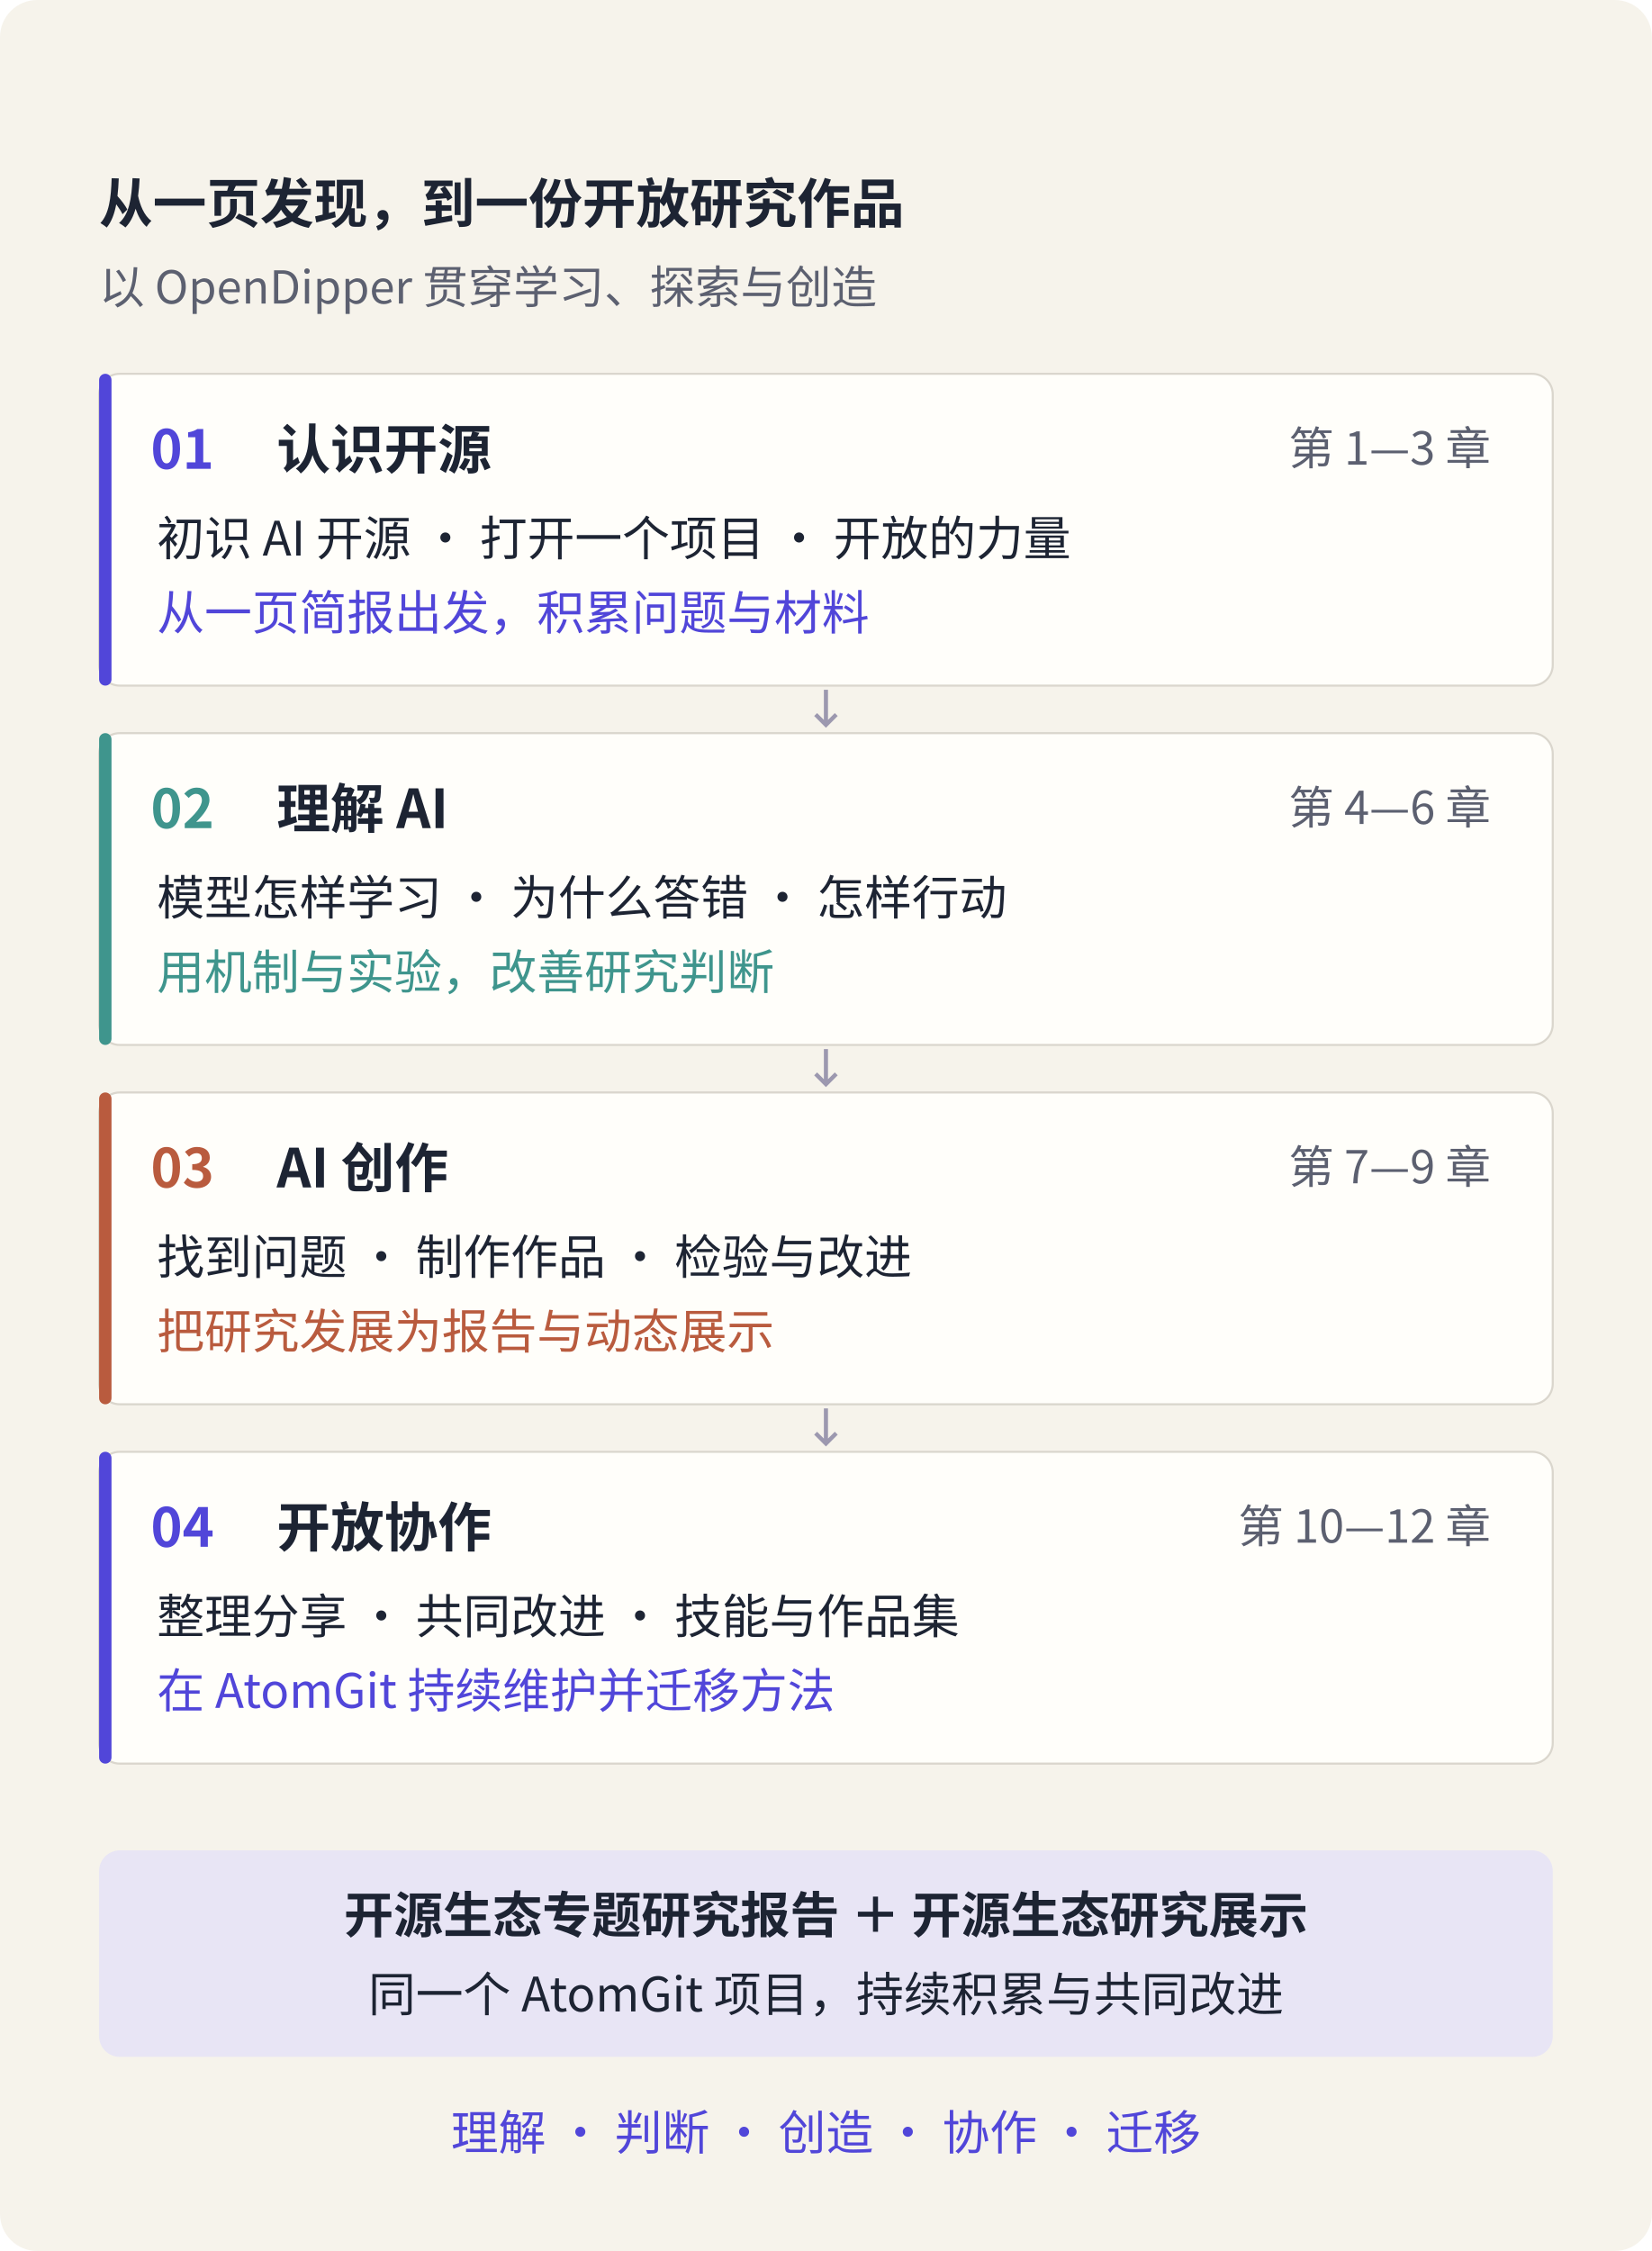
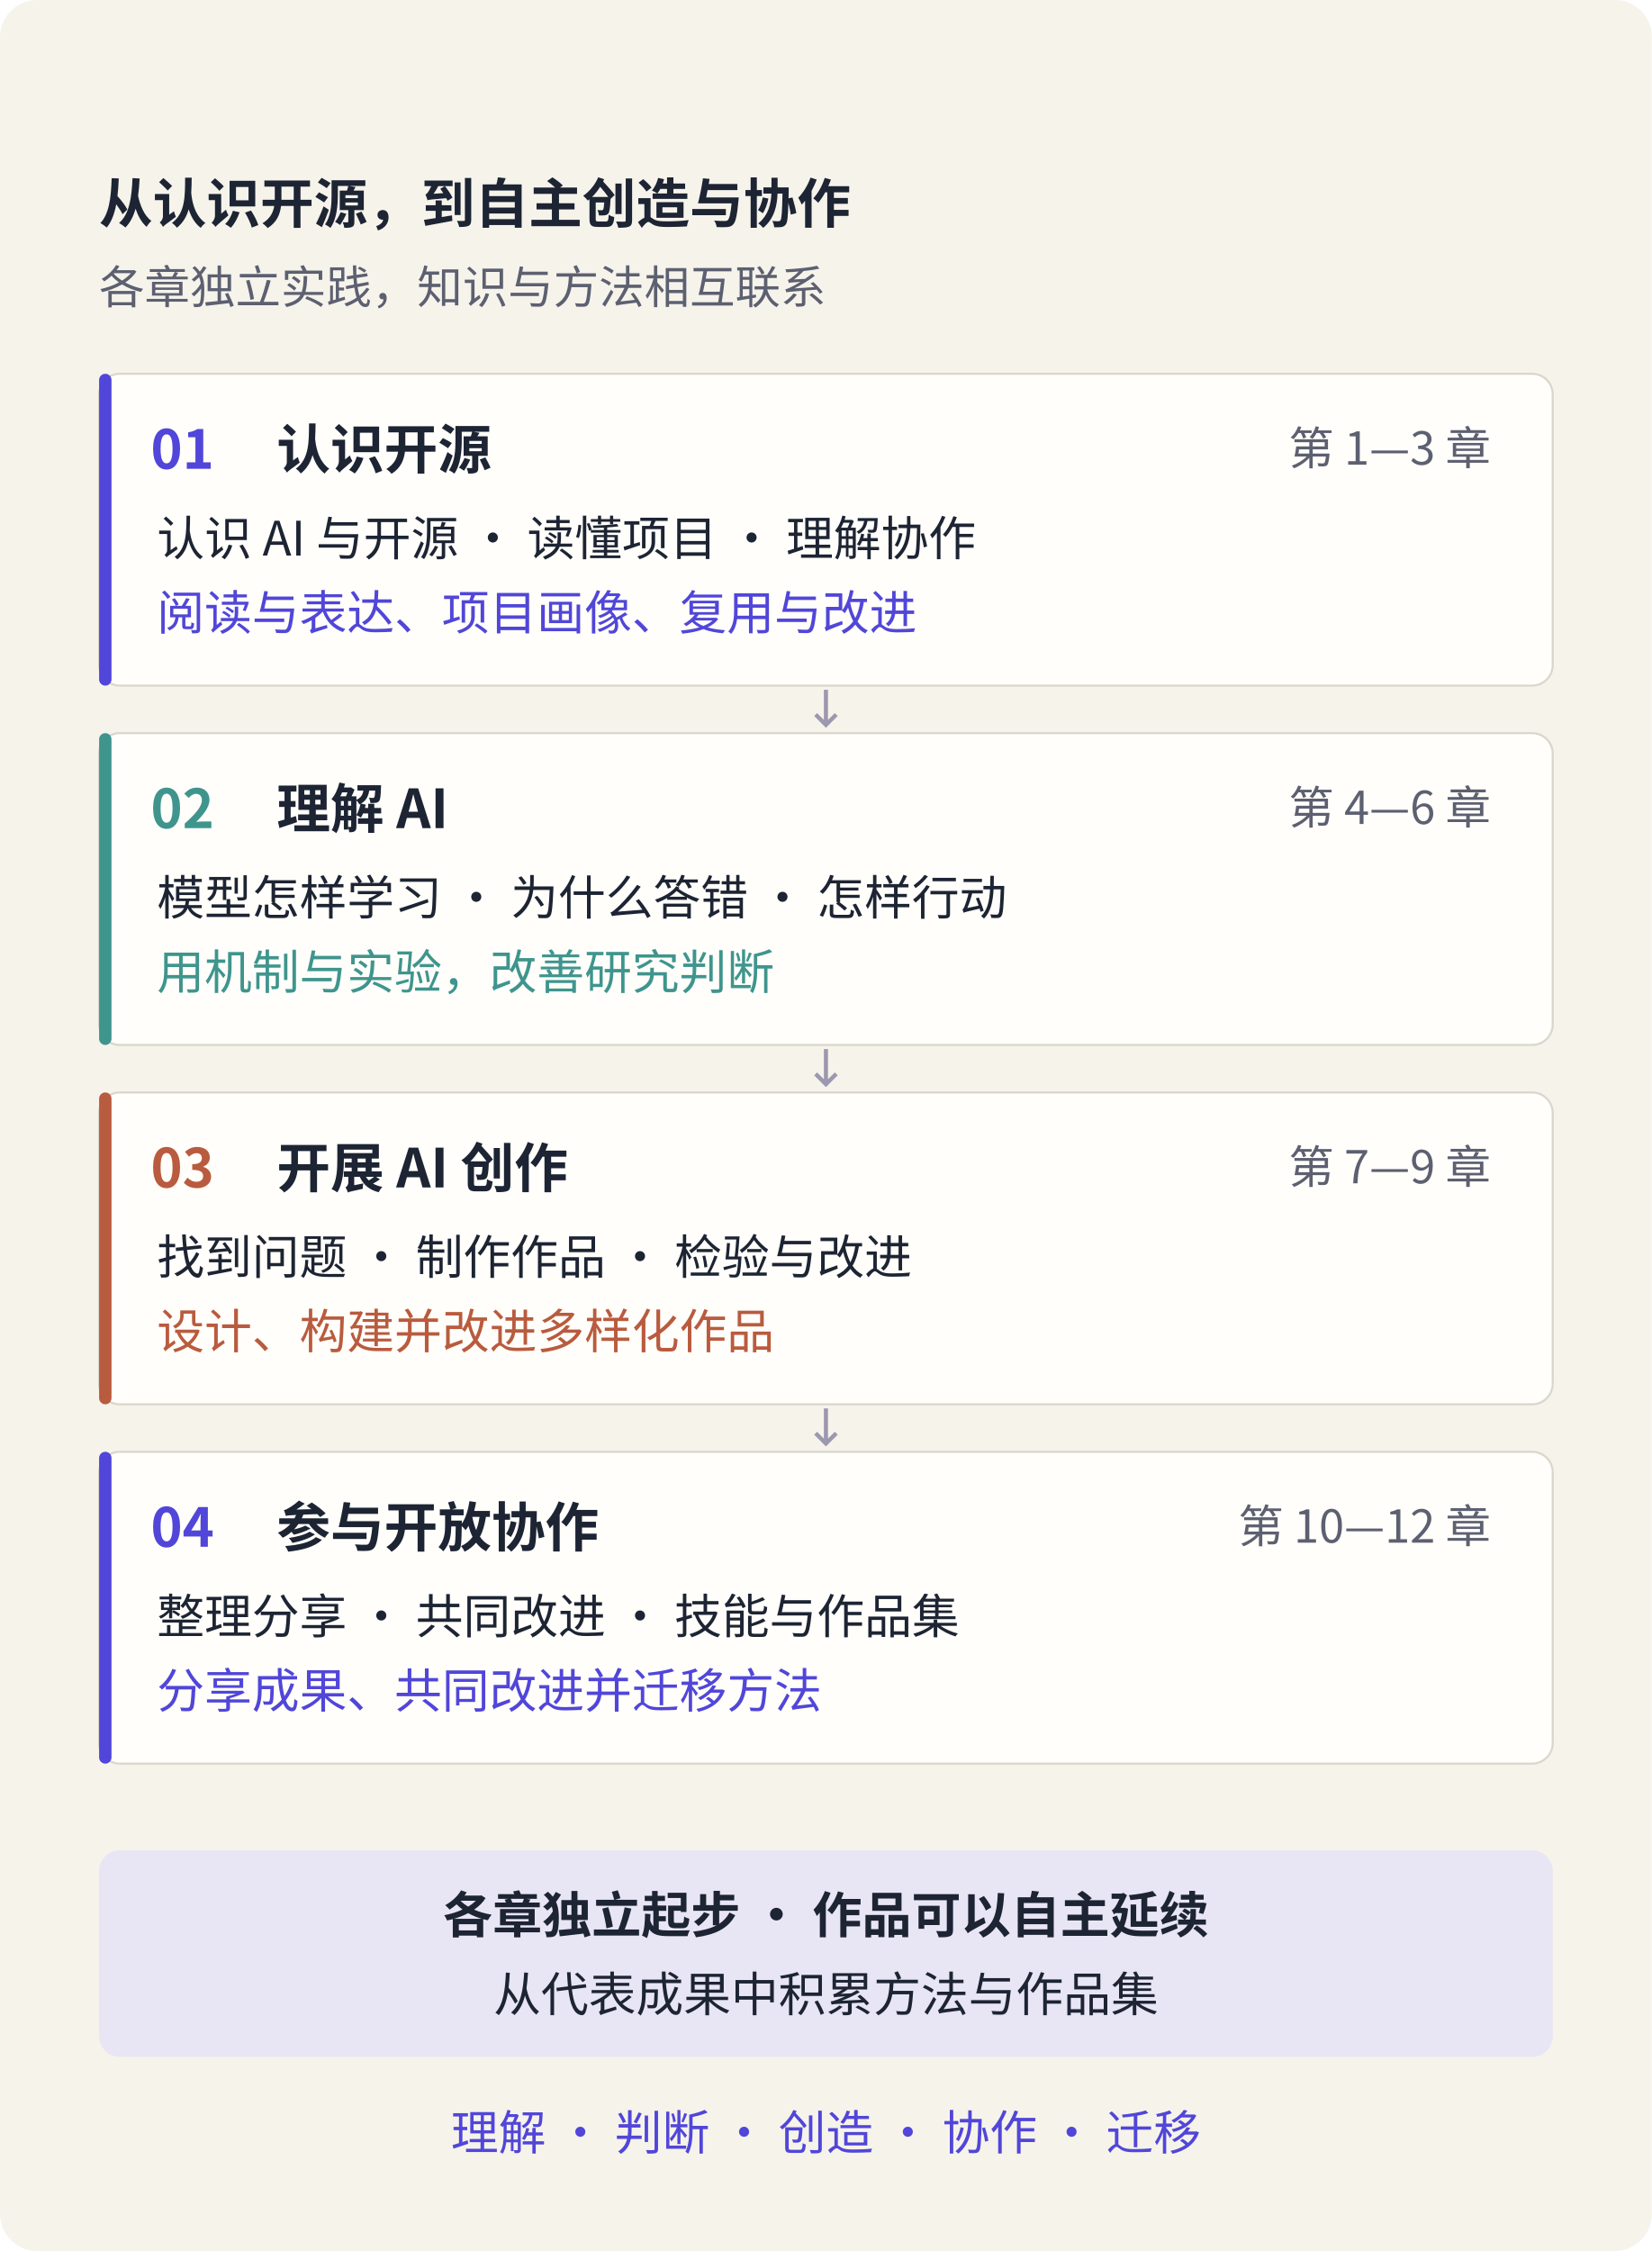
<svg xmlns="http://www.w3.org/2000/svg" width="800" height="1090" viewBox="0 0 800 1090" role="img" aria-labelledby="title desc">
  <rect width="800" height="1090" rx="18" fill="#F6F3EB" />
  <g font-family="Noto Sans CJK SC,Microsoft YaHei,sans-serif" fill="#1D2433">
-     <text x="48" y="108" font-size="26" font-weight="700">从一页发现，到一份开放研究作品</text>
-     <text x="48" y="147" font-size="22" fill="#5C6070">以 OpenDipper 贯穿学习、探索与创造</text>
+     <text x="48" y="108" font-size="26" font-weight="700">从认识开源，到自主创造与协作</text>
+     <text x="48" y="147" font-size="22" fill="#5C6070">各章独立实践，知识与方法相互联系</text>
    <rect x="48" y="181" width="704" height="151" rx="10" fill="#FFFEFA" stroke="#DAD6CD" />
    <rect x="48" y="181" width="6" height="151" rx="3" fill="#5146D9" />
    <text x="73" y="227" fill="#5146D9" font-size="26" font-weight="700">01</text>
    <text x="134" y="227" font-size="26" font-weight="700">认识开源</text>
    <text x="722" y="225" text-anchor="end" font-size="22" fill="#5C6070">第 1—3 章</text>
-     <text x="76" y="269" font-size="23">初识 AI 开源 · 打开一个项目 · 开放的力量</text>
-     <text x="76" y="305" font-size="23" fill="#5146D9">从一页简报出发，积累问题与材料</text>
+     <text x="76" y="269" font-size="23">认识 AI 与开源 · 读懂项目 · 理解协作</text>
+     <text x="76" y="305" font-size="23" fill="#5146D9">阅读与表达、项目画像、复用与改进</text>
    <path d="M400 334v17m-5-5 5 5 5-5" fill="none" stroke="#9C98AF" stroke-width="2" />
    <rect x="48" y="355" width="704" height="151" rx="10" fill="#FFFEFA" stroke="#DAD6CD" />
    <rect x="48" y="355" width="6" height="151" rx="3" fill="#3F958D" />
    <text x="73" y="401" fill="#3F958D" font-size="26" font-weight="700">02</text>
    <text x="134" y="401" font-size="26" font-weight="700">理解 AI</text>
    <text x="722" y="399" text-anchor="end" font-size="22" fill="#5C6070">第 4—6 章</text>
    <text x="76" y="443" font-size="23">模型怎样学习 · 为什么答错 · 怎样行动</text>
    <text x="76" y="479" font-size="23" fill="#3F958D">用机制与实验，改善研究判断</text>
    <path d="M400 508v17m-5-5 5 5 5-5" fill="none" stroke="#9C98AF" stroke-width="2" />
    <rect x="48" y="529" width="704" height="151" rx="10" fill="#FFFEFA" stroke="#DAD6CD" />
    <rect x="48" y="529" width="6" height="151" rx="3" fill="#B95B3E" />
    <text x="73" y="575" fill="#B95B3E" font-size="26" font-weight="700">03</text>
-     <text x="134" y="575" font-size="26" font-weight="700">AI 创作</text>
+     <text x="134" y="575" font-size="26" font-weight="700">开展 AI 创作</text>
    <text x="722" y="573" text-anchor="end" font-size="22" fill="#5C6070">第 7—9 章</text>
    <text x="76" y="617" font-size="23">找到问题 · 制作作品 · 检验与改进</text>
-     <text x="76" y="653" font-size="23" fill="#B95B3E">把研究发展为报告与动态展示</text>
+     <text x="76" y="653" font-size="23" fill="#B95B3E">设计、构建并改进多样化作品</text>
    <path d="M400 682v17m-5-5 5 5 5-5" fill="none" stroke="#9C98AF" stroke-width="2" />
    <rect x="48" y="703" width="704" height="151" rx="10" fill="#FFFEFA" stroke="#DAD6CD" />
    <rect x="48" y="703" width="6" height="151" rx="3" fill="#5146D9" />
    <text x="73" y="749" fill="#5146D9" font-size="26" font-weight="700">04</text>
-     <text x="134" y="749" font-size="26" font-weight="700">开放协作</text>
+     <text x="134" y="749" font-size="26" font-weight="700">参与开放协作</text>
    <text x="722" y="747" text-anchor="end" font-size="22" fill="#5C6070">第 10—12 章</text>
    <text x="76" y="791" font-size="23">整理分享 · 共同改进 · 技能与作品集</text>
-     <text x="76" y="827" font-size="23" fill="#5146D9">在 AtomGit 持续维护并迁移方法</text>
+     <text x="76" y="827" font-size="23" fill="#5146D9">分享成果、共同改进并迁移方法</text>
    <rect x="48" y="896" width="704" height="100" rx="10" fill="#E8E5F5" />
-     <text x="400" y="936" text-anchor="middle" font-size="24" font-weight="700">开源生态专题研究报告 ＋ 开源生态研究展示</text>
-     <text x="400" y="974" text-anchor="middle" font-size="23">同一个 AtomGit 项目，持续积累与共同改进</text>
+     <text x="400" y="936" text-anchor="middle" font-size="24" font-weight="700">各章独立起步 · 作品可以自主延续</text>
+     <text x="400" y="974" text-anchor="middle" font-size="23">从代表成果中积累方法与作品集</text>
    <text x="400" y="1041" text-anchor="middle" font-size="23" fill="#5146D9">理解 · 判断 · 创造 · 协作 · 迁移</text>
  </g>
</svg>
